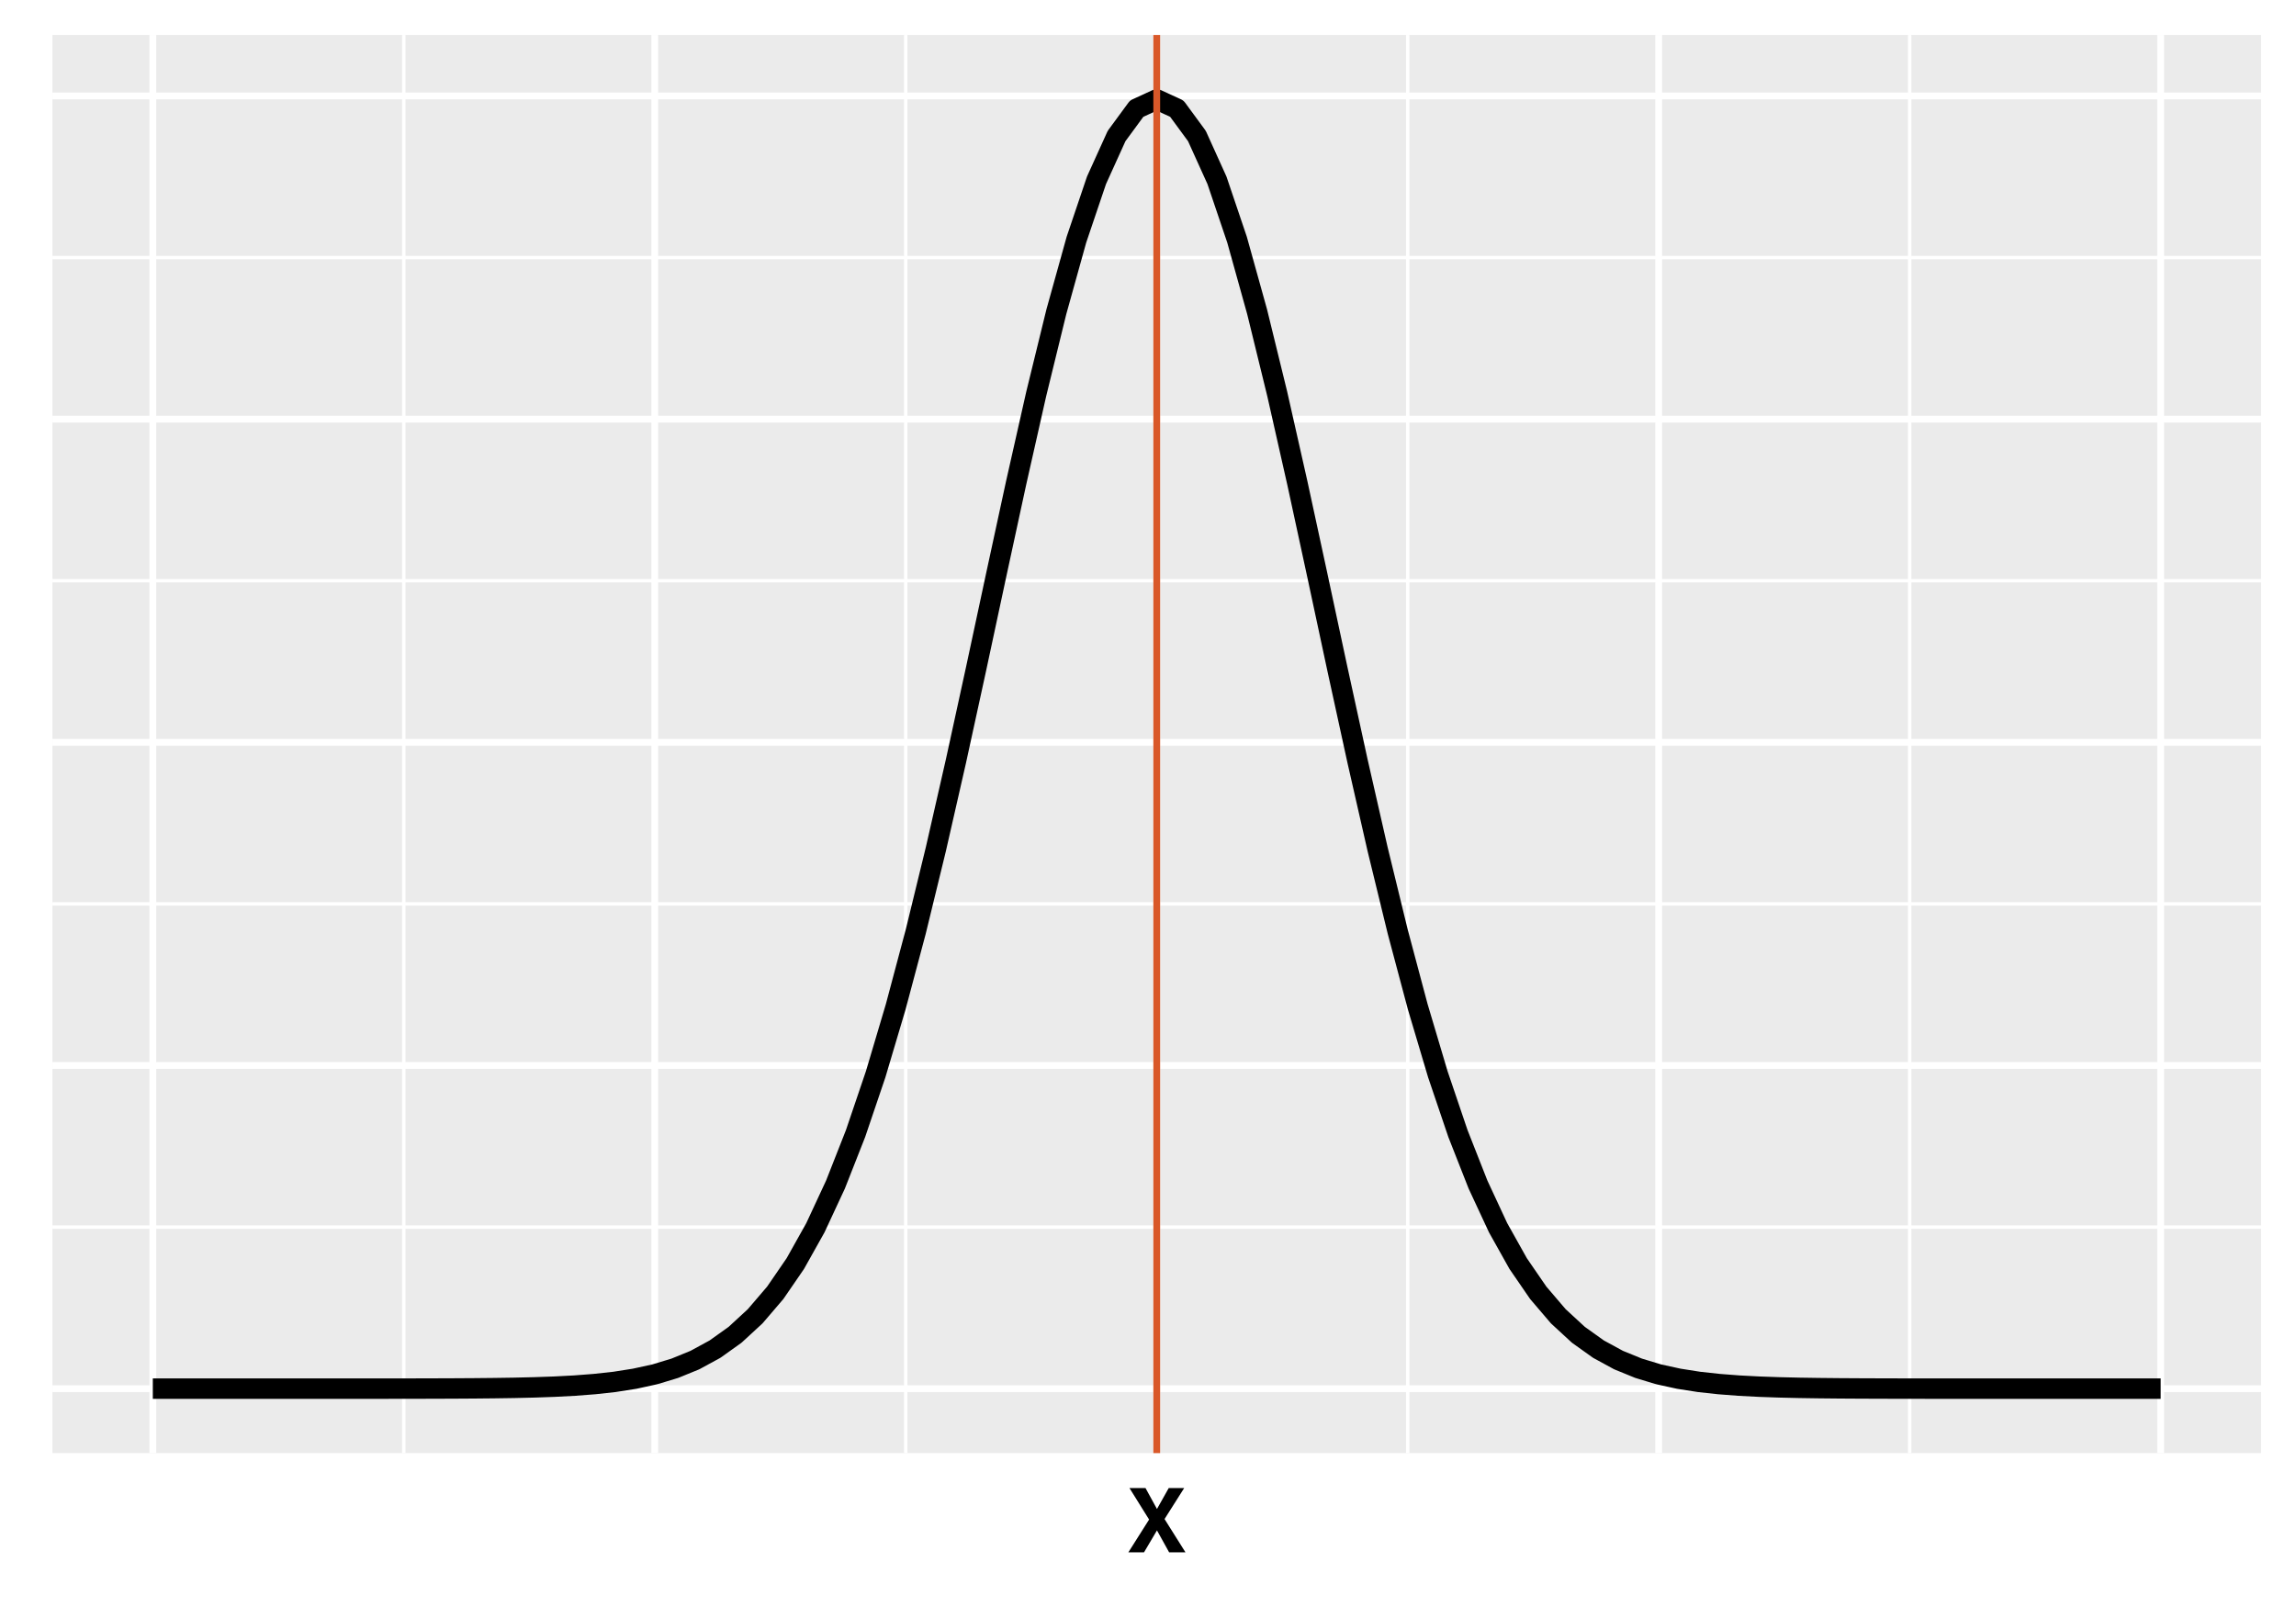
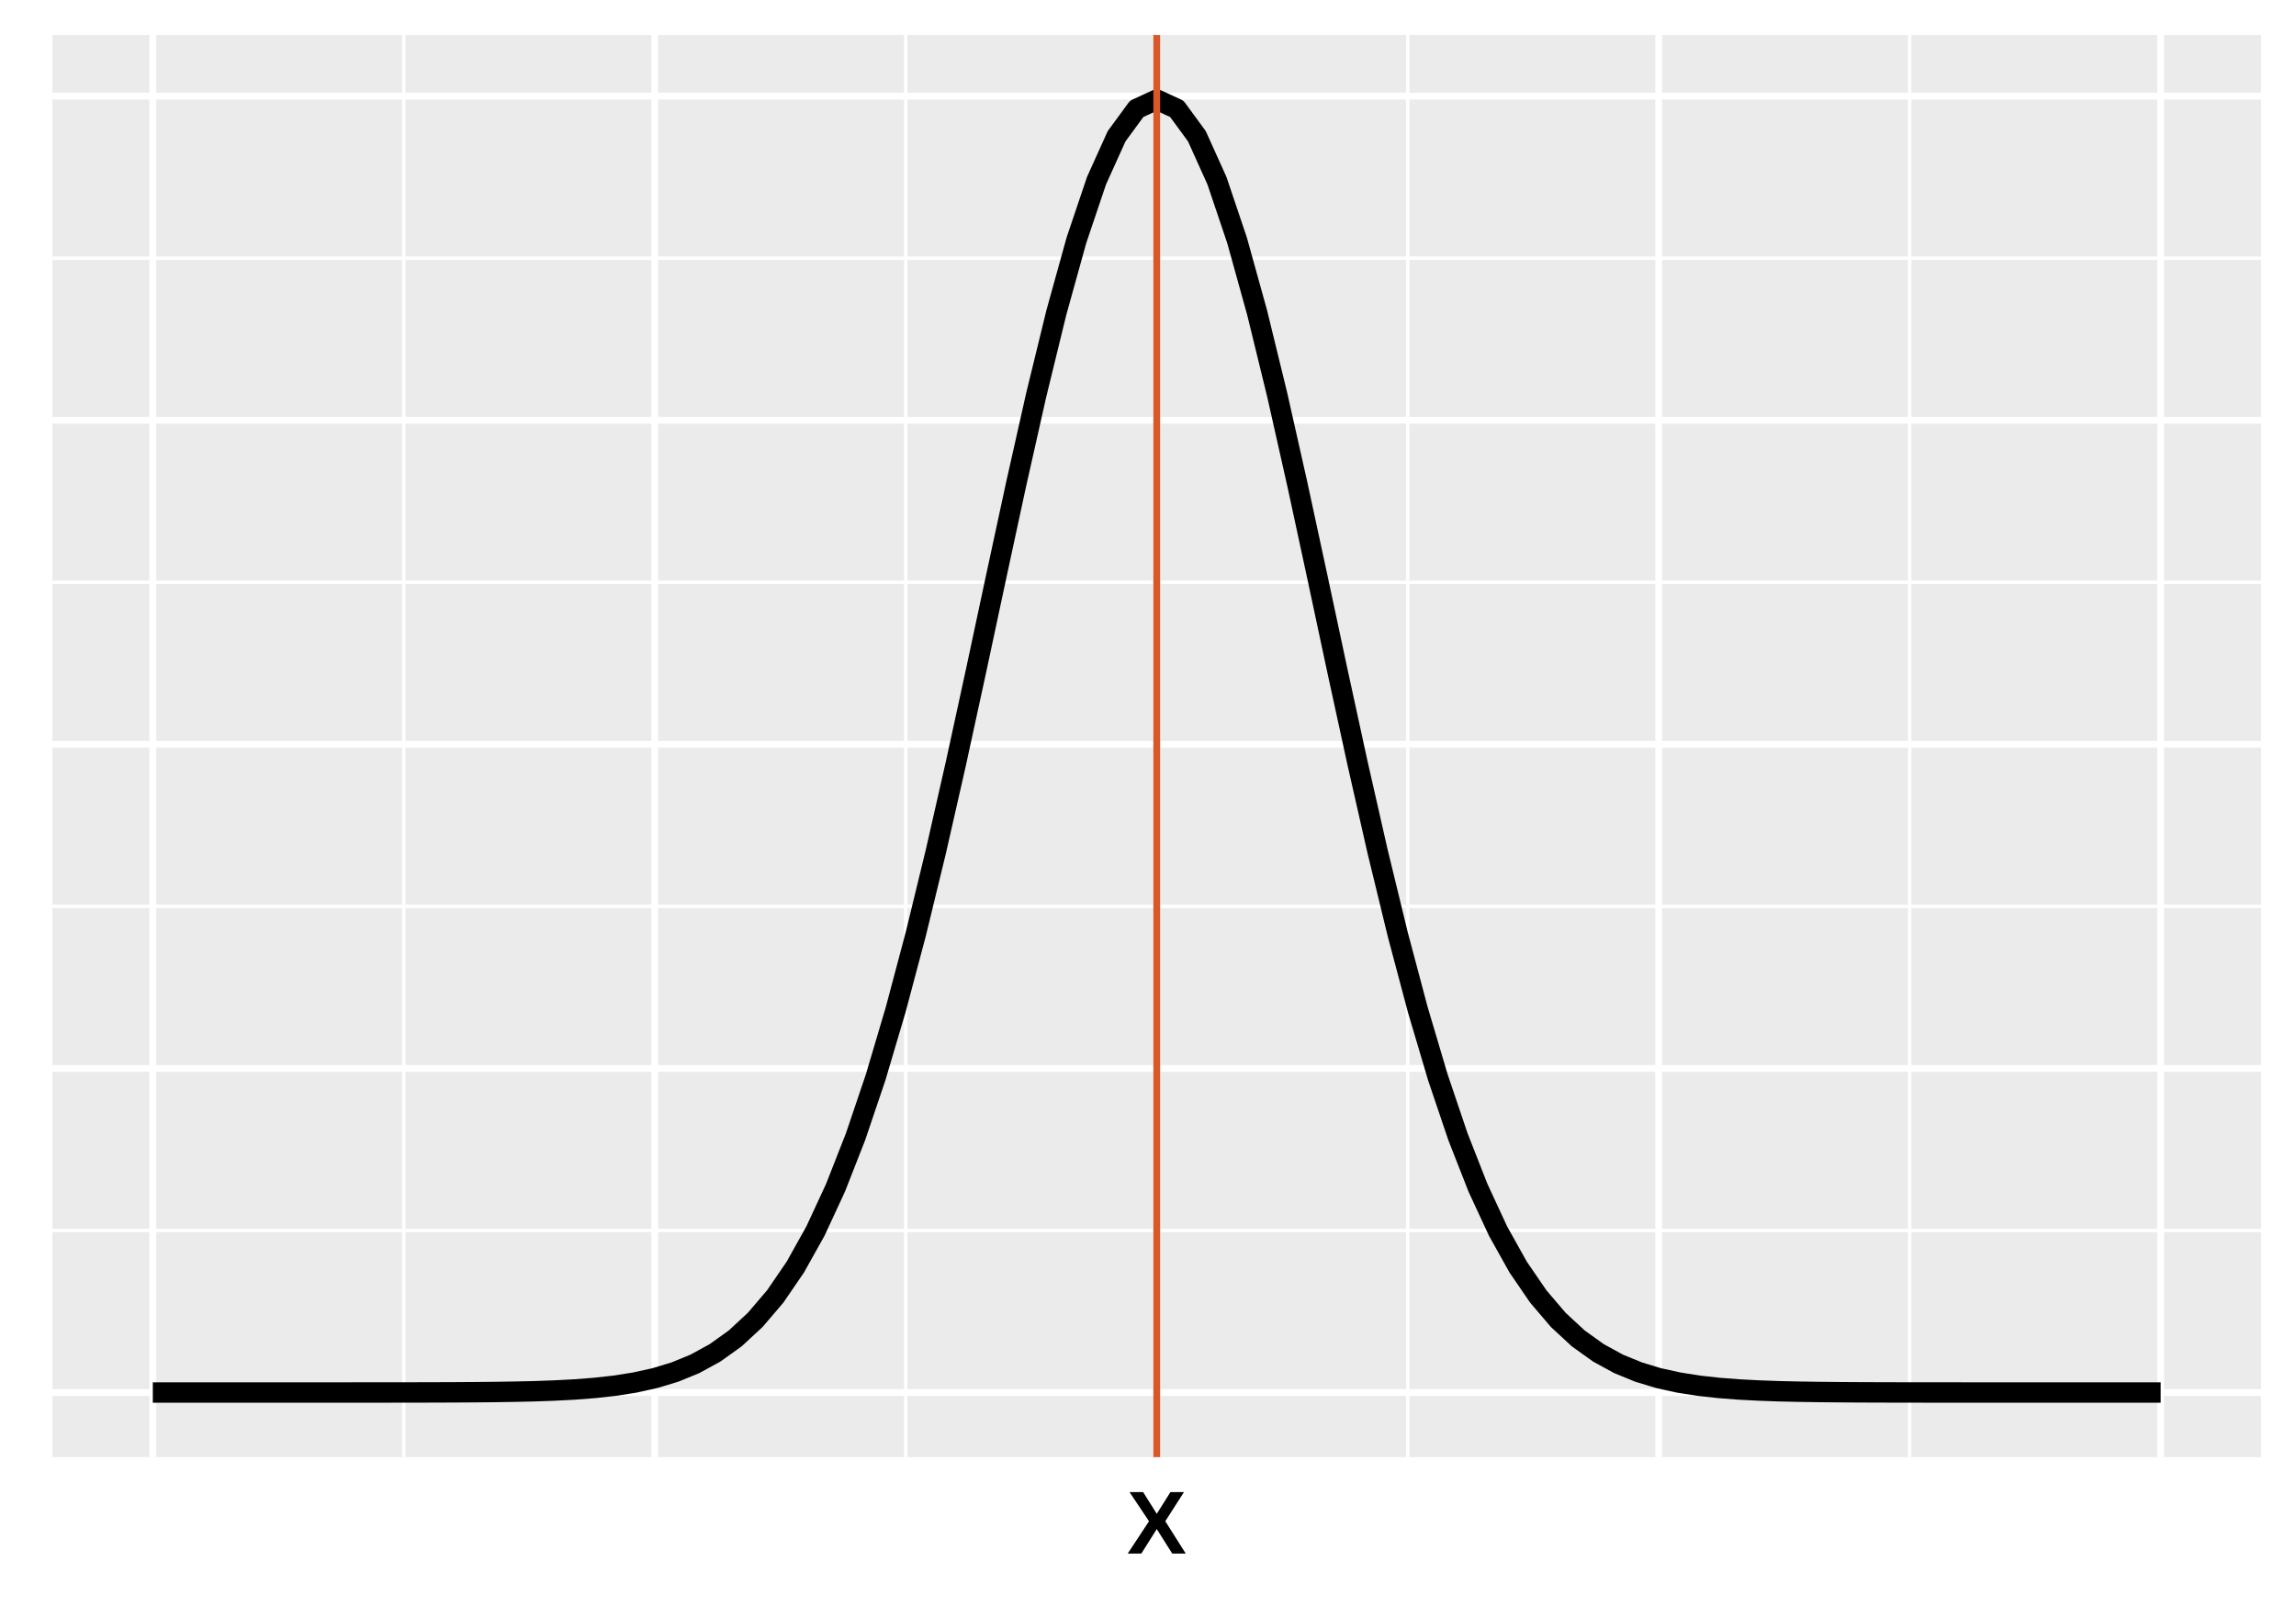
- <svg xmlns="http://www.w3.org/2000/svg" xmlns:xlink="http://www.w3.org/1999/xlink" width="360pt" height="252pt" viewBox="0 0 360 252" version="1.1">
+ <svg xmlns="http://www.w3.org/2000/svg" width="360pt" height="252pt" viewBox="0 0 360 252" version="1.1">
  <defs>
-     <g>
-       <symbol overflow="visible" id="glyph0-0">
-         <path style="stroke:none;" d="M 1.047 0 L 1.047 -10.078 L 9.172 -10.078 L 9.172 0 Z M 7.906 -1.266 L 7.906 -8.812 L 2.312 -8.812 L 2.312 -1.266 Z M 7.906 -1.266 " />
-       </symbol>
-       <symbol overflow="visible" id="glyph0-1">
-         <path style="stroke:none;" d="M 2.672 0 L 0.219 0 L 3.469 -5.141 L 0.391 -10.078 L 2.906 -10.078 L 4.703 -6.797 L 6.547 -10.078 L 8.969 -10.078 L 5.891 -5.219 L 9.172 0 L 6.609 0 L 4.703 -3.438 Z M 2.672 0 " />
-       </symbol>
-     </g>
    <clipPath id="clip1">
-       <path d="M 8.219 5.48 L 354.52 5.48 L 354.52 227.871 L 8.219 227.871 Z M 8.219 5.48 " />
+       <path d="M 8.219 5.48 L 354.52 5.48 L 354.52 228.504 L 8.219 228.504 Z M 8.219 5.48 " />
    </clipPath>
    <clipPath id="clip2">
-       <path d="M 8.219 192 L 354.52 192 L 354.52 193 L 8.219 193 Z M 8.219 192 " />
+       <path d="M 8.219 192 L 354.52 192 L 354.52 194 L 8.219 194 Z M 8.219 192 " />
    </clipPath>
    <clipPath id="clip3">
      <path d="M 8.219 141 L 354.52 141 L 354.52 143 L 8.219 143 Z M 8.219 141 " />
    </clipPath>
    <clipPath id="clip4">
-       <path d="M 8.219 90 L 354.52 90 L 354.52 92 L 8.219 92 Z M 8.219 90 " />
+       <path d="M 8.219 91 L 354.52 91 L 354.52 92 L 8.219 92 Z M 8.219 91 " />
    </clipPath>
    <clipPath id="clip5">
      <path d="M 8.219 40 L 354.52 40 L 354.52 41 L 8.219 41 Z M 8.219 40 " />
    </clipPath>
    <clipPath id="clip6">
-       <path d="M 63 5.48 L 64 5.48 L 64 227.871 L 63 227.871 Z M 63 5.48 " />
+       <path d="M 63 5.48 L 64 5.48 L 64 228.504 L 63 228.504 Z M 63 5.48 " />
    </clipPath>
    <clipPath id="clip7">
-       <path d="M 141 5.48 L 143 5.48 L 143 227.871 L 141 227.871 Z M 141 5.48 " />
+       <path d="M 141 5.48 L 143 5.48 L 143 228.504 L 141 228.504 Z M 141 5.48 " />
    </clipPath>
    <clipPath id="clip8">
-       <path d="M 220 5.48 L 221 5.48 L 221 227.871 L 220 227.871 Z M 220 5.48 " />
+       <path d="M 220 5.48 L 221 5.48 L 221 228.504 L 220 228.504 Z M 220 5.48 " />
    </clipPath>
    <clipPath id="clip9">
-       <path d="M 299 5.48 L 300 5.48 L 300 227.871 L 299 227.871 Z M 299 5.48 " />
+       <path d="M 299 5.48 L 300 5.48 L 300 228.504 L 299 228.504 Z M 299 5.48 " />
    </clipPath>
    <clipPath id="clip10">
      <path d="M 8.219 217 L 354.52 217 L 354.52 219 L 8.219 219 Z M 8.219 217 " />
    </clipPath>
    <clipPath id="clip11">
-       <path d="M 8.219 166 L 354.52 166 L 354.52 168 L 8.219 168 Z M 8.219 166 " />
+       <path d="M 8.219 167 L 354.52 167 L 354.52 169 L 8.219 169 Z M 8.219 167 " />
    </clipPath>
    <clipPath id="clip12">
-       <path d="M 8.219 115 L 354.52 115 L 354.52 117 L 8.219 117 Z M 8.219 115 " />
+       <path d="M 8.219 116 L 354.52 116 L 354.52 118 L 8.219 118 Z M 8.219 116 " />
    </clipPath>
    <clipPath id="clip13">
      <path d="M 8.219 65 L 354.52 65 L 354.52 67 L 8.219 67 Z M 8.219 65 " />
    </clipPath>
    <clipPath id="clip14">
      <path d="M 8.219 14 L 354.52 14 L 354.52 16 L 8.219 16 Z M 8.219 14 " />
    </clipPath>
    <clipPath id="clip15">
-       <path d="M 23 5.48 L 25 5.48 L 25 227.871 L 23 227.871 Z M 23 5.48 " />
+       <path d="M 23 5.48 L 25 5.48 L 25 228.504 L 23 228.504 Z M 23 5.48 " />
    </clipPath>
    <clipPath id="clip16">
-       <path d="M 102 5.48 L 104 5.48 L 104 227.871 L 102 227.871 Z M 102 5.48 " />
+       <path d="M 102 5.48 L 104 5.48 L 104 228.504 L 102 228.504 Z M 102 5.48 " />
    </clipPath>
    <clipPath id="clip17">
-       <path d="M 180 5.48 L 182 5.48 L 182 227.871 L 180 227.871 Z M 180 5.48 " />
+       <path d="M 180 5.48 L 182 5.48 L 182 228.504 L 180 228.504 Z M 180 5.48 " />
    </clipPath>
    <clipPath id="clip18">
-       <path d="M 259 5.48 L 261 5.48 L 261 227.871 L 259 227.871 Z M 259 5.48 " />
+       <path d="M 259 5.48 L 261 5.48 L 261 228.504 L 259 228.504 Z M 259 5.48 " />
    </clipPath>
    <clipPath id="clip19">
-       <path d="M 338 5.48 L 340 5.48 L 340 227.871 L 338 227.871 Z M 338 5.48 " />
+       <path d="M 338 5.48 L 340 5.48 L 340 228.504 L 338 228.504 Z M 338 5.48 " />
    </clipPath>
    <clipPath id="clip20">
-       <path d="M 180 5.48 L 182 5.48 L 182 227.871 L 180 227.871 Z M 180 5.48 " />
+       <path d="M 180 5.48 L 182 5.48 L 182 228.504 L 180 228.504 Z M 180 5.48 " />
    </clipPath>
  </defs>
  <g id="surface4">
    <rect x="0" y="0" width="360" height="252" style="fill:rgb(100%,100%,100%);fill-opacity:1;stroke:none;" />
    <rect x="0" y="0" width="360" height="252" style="fill:rgb(100%,100%,100%);fill-opacity:1;stroke:none;" />
    <path style="fill:none;stroke-width:1.067;stroke-linecap:round;stroke-linejoin:round;stroke:rgb(100%,100%,100%);stroke-opacity:1;stroke-miterlimit:10;" d="M 0 252 L 360 252 L 360 0 L 0 0 Z M 0 252 " />
    <g clip-path="url(#clip1)" clip-rule="nonzero">
-       <path style=" stroke:none;fill-rule:nonzero;fill:rgb(92.157%,92.157%,92.157%);fill-opacity:1;" d="M 8.219 227.867 L 354.52 227.867 L 354.52 5.477 L 8.219 5.477 Z M 8.219 227.867 " />
+       <path style=" stroke:none;fill-rule:nonzero;fill:rgb(92.157%,92.157%,92.157%);fill-opacity:1;" d="M 8.219 228.504 L 354.52 228.504 L 354.52 5.48 L 8.219 5.48 Z M 8.219 228.504 " />
    </g>
    <g clip-path="url(#clip2)" clip-rule="nonzero">
-       <path style="fill:none;stroke-width:0.533;stroke-linecap:butt;stroke-linejoin:round;stroke:rgb(100%,100%,100%);stroke-opacity:1;stroke-miterlimit:10;" d="M 8.219 192.422 L 354.52 192.422 " />
+       <path style="fill:none;stroke-width:0.533;stroke-linecap:butt;stroke-linejoin:round;stroke:rgb(100%,100%,100%);stroke-opacity:1;stroke-miterlimit:10;" d="M 8.219 192.957 L 354.52 192.957 " />
    </g>
    <g clip-path="url(#clip3)" clip-rule="nonzero">
-       <path style="fill:none;stroke-width:0.533;stroke-linecap:butt;stroke-linejoin:round;stroke:rgb(100%,100%,100%);stroke-opacity:1;stroke-miterlimit:10;" d="M 8.219 141.746 L 354.52 141.746 " />
+       <path style="fill:none;stroke-width:0.533;stroke-linecap:butt;stroke-linejoin:round;stroke:rgb(100%,100%,100%);stroke-opacity:1;stroke-miterlimit:10;" d="M 8.219 142.133 L 354.52 142.133 " />
    </g>
    <g clip-path="url(#clip4)" clip-rule="nonzero">
-       <path style="fill:none;stroke-width:0.533;stroke-linecap:butt;stroke-linejoin:round;stroke:rgb(100%,100%,100%);stroke-opacity:1;stroke-miterlimit:10;" d="M 8.219 91.066 L 354.52 91.066 " />
+       <path style="fill:none;stroke-width:0.533;stroke-linecap:butt;stroke-linejoin:round;stroke:rgb(100%,100%,100%);stroke-opacity:1;stroke-miterlimit:10;" d="M 8.219 91.312 L 354.52 91.312 " />
    </g>
    <g clip-path="url(#clip5)" clip-rule="nonzero">
-       <path style="fill:none;stroke-width:0.533;stroke-linecap:butt;stroke-linejoin:round;stroke:rgb(100%,100%,100%);stroke-opacity:1;stroke-miterlimit:10;" d="M 8.219 40.391 L 354.52 40.391 " />
+       <path style="fill:none;stroke-width:0.533;stroke-linecap:butt;stroke-linejoin:round;stroke:rgb(100%,100%,100%);stroke-opacity:1;stroke-miterlimit:10;" d="M 8.219 40.492 L 354.52 40.492 " />
    </g>
    <g clip-path="url(#clip6)" clip-rule="nonzero">
-       <path style="fill:none;stroke-width:0.533;stroke-linecap:butt;stroke-linejoin:round;stroke:rgb(100%,100%,100%);stroke-opacity:1;stroke-miterlimit:10;" d="M 63.312 227.867 L 63.312 5.48 " />
+       <path style="fill:none;stroke-width:0.533;stroke-linecap:butt;stroke-linejoin:round;stroke:rgb(100%,100%,100%);stroke-opacity:1;stroke-miterlimit:10;" d="M 63.312 228.504 L 63.312 5.48 " />
    </g>
    <g clip-path="url(#clip7)" clip-rule="nonzero">
-       <path style="fill:none;stroke-width:0.533;stroke-linecap:butt;stroke-linejoin:round;stroke:rgb(100%,100%,100%);stroke-opacity:1;stroke-miterlimit:10;" d="M 142.016 227.867 L 142.016 5.48 " />
+       <path style="fill:none;stroke-width:0.533;stroke-linecap:butt;stroke-linejoin:round;stroke:rgb(100%,100%,100%);stroke-opacity:1;stroke-miterlimit:10;" d="M 142.016 228.504 L 142.016 5.48 " />
    </g>
    <g clip-path="url(#clip8)" clip-rule="nonzero">
-       <path style="fill:none;stroke-width:0.533;stroke-linecap:butt;stroke-linejoin:round;stroke:rgb(100%,100%,100%);stroke-opacity:1;stroke-miterlimit:10;" d="M 220.723 227.867 L 220.723 5.48 " />
+       <path style="fill:none;stroke-width:0.533;stroke-linecap:butt;stroke-linejoin:round;stroke:rgb(100%,100%,100%);stroke-opacity:1;stroke-miterlimit:10;" d="M 220.723 228.504 L 220.723 5.48 " />
    </g>
    <g clip-path="url(#clip9)" clip-rule="nonzero">
-       <path style="fill:none;stroke-width:0.533;stroke-linecap:butt;stroke-linejoin:round;stroke:rgb(100%,100%,100%);stroke-opacity:1;stroke-miterlimit:10;" d="M 299.426 227.867 L 299.426 5.48 " />
+       <path style="fill:none;stroke-width:0.533;stroke-linecap:butt;stroke-linejoin:round;stroke:rgb(100%,100%,100%);stroke-opacity:1;stroke-miterlimit:10;" d="M 299.426 228.504 L 299.426 5.48 " />
    </g>
    <g clip-path="url(#clip10)" clip-rule="nonzero">
-       <path style="fill:none;stroke-width:1.067;stroke-linecap:butt;stroke-linejoin:round;stroke:rgb(100%,100%,100%);stroke-opacity:1;stroke-miterlimit:10;" d="M 8.219 217.758 L 354.52 217.758 " />
+       <path style="fill:none;stroke-width:1.067;stroke-linecap:butt;stroke-linejoin:round;stroke:rgb(100%,100%,100%);stroke-opacity:1;stroke-miterlimit:10;" d="M 8.219 218.367 L 354.52 218.367 " />
    </g>
    <g clip-path="url(#clip11)" clip-rule="nonzero">
-       <path style="fill:none;stroke-width:1.067;stroke-linecap:butt;stroke-linejoin:round;stroke:rgb(100%,100%,100%);stroke-opacity:1;stroke-miterlimit:10;" d="M 8.219 167.082 L 354.52 167.082 " />
+       <path style="fill:none;stroke-width:1.067;stroke-linecap:butt;stroke-linejoin:round;stroke:rgb(100%,100%,100%);stroke-opacity:1;stroke-miterlimit:10;" d="M 8.219 167.543 L 354.52 167.543 " />
    </g>
    <g clip-path="url(#clip12)" clip-rule="nonzero">
-       <path style="fill:none;stroke-width:1.067;stroke-linecap:butt;stroke-linejoin:round;stroke:rgb(100%,100%,100%);stroke-opacity:1;stroke-miterlimit:10;" d="M 8.219 116.406 L 354.52 116.406 " />
+       <path style="fill:none;stroke-width:1.067;stroke-linecap:butt;stroke-linejoin:round;stroke:rgb(100%,100%,100%);stroke-opacity:1;stroke-miterlimit:10;" d="M 8.219 116.723 L 354.52 116.723 " />
    </g>
    <g clip-path="url(#clip13)" clip-rule="nonzero">
-       <path style="fill:none;stroke-width:1.067;stroke-linecap:butt;stroke-linejoin:round;stroke:rgb(100%,100%,100%);stroke-opacity:1;stroke-miterlimit:10;" d="M 8.219 65.73 L 354.52 65.73 " />
+       <path style="fill:none;stroke-width:1.067;stroke-linecap:butt;stroke-linejoin:round;stroke:rgb(100%,100%,100%);stroke-opacity:1;stroke-miterlimit:10;" d="M 8.219 65.902 L 354.52 65.902 " />
    </g>
    <g clip-path="url(#clip14)" clip-rule="nonzero">
-       <path style="fill:none;stroke-width:1.067;stroke-linecap:butt;stroke-linejoin:round;stroke:rgb(100%,100%,100%);stroke-opacity:1;stroke-miterlimit:10;" d="M 8.219 15.051 L 354.52 15.051 " />
+       <path style="fill:none;stroke-width:1.067;stroke-linecap:butt;stroke-linejoin:round;stroke:rgb(100%,100%,100%);stroke-opacity:1;stroke-miterlimit:10;" d="M 8.219 15.078 L 354.52 15.078 " />
    </g>
    <g clip-path="url(#clip15)" clip-rule="nonzero">
-       <path style="fill:none;stroke-width:1.067;stroke-linecap:butt;stroke-linejoin:round;stroke:rgb(100%,100%,100%);stroke-opacity:1;stroke-miterlimit:10;" d="M 23.961 227.867 L 23.961 5.48 " />
+       <path style="fill:none;stroke-width:1.067;stroke-linecap:butt;stroke-linejoin:round;stroke:rgb(100%,100%,100%);stroke-opacity:1;stroke-miterlimit:10;" d="M 23.961 228.504 L 23.961 5.48 " />
    </g>
    <g clip-path="url(#clip16)" clip-rule="nonzero">
-       <path style="fill:none;stroke-width:1.067;stroke-linecap:butt;stroke-linejoin:round;stroke:rgb(100%,100%,100%);stroke-opacity:1;stroke-miterlimit:10;" d="M 102.664 227.867 L 102.664 5.48 " />
+       <path style="fill:none;stroke-width:1.067;stroke-linecap:butt;stroke-linejoin:round;stroke:rgb(100%,100%,100%);stroke-opacity:1;stroke-miterlimit:10;" d="M 102.664 228.504 L 102.664 5.48 " />
    </g>
    <g clip-path="url(#clip17)" clip-rule="nonzero">
-       <path style="fill:none;stroke-width:1.067;stroke-linecap:butt;stroke-linejoin:round;stroke:rgb(100%,100%,100%);stroke-opacity:1;stroke-miterlimit:10;" d="M 181.371 227.867 L 181.371 5.48 " />
+       <path style="fill:none;stroke-width:1.067;stroke-linecap:butt;stroke-linejoin:round;stroke:rgb(100%,100%,100%);stroke-opacity:1;stroke-miterlimit:10;" d="M 181.371 228.504 L 181.371 5.48 " />
    </g>
    <g clip-path="url(#clip18)" clip-rule="nonzero">
-       <path style="fill:none;stroke-width:1.067;stroke-linecap:butt;stroke-linejoin:round;stroke:rgb(100%,100%,100%);stroke-opacity:1;stroke-miterlimit:10;" d="M 260.074 227.867 L 260.074 5.48 " />
+       <path style="fill:none;stroke-width:1.067;stroke-linecap:butt;stroke-linejoin:round;stroke:rgb(100%,100%,100%);stroke-opacity:1;stroke-miterlimit:10;" d="M 260.074 228.504 L 260.074 5.48 " />
    </g>
    <g clip-path="url(#clip19)" clip-rule="nonzero">
-       <path style="fill:none;stroke-width:1.067;stroke-linecap:butt;stroke-linejoin:round;stroke:rgb(100%,100%,100%);stroke-opacity:1;stroke-miterlimit:10;" d="M 338.781 227.867 L 338.781 5.48 " />
+       <path style="fill:none;stroke-width:1.067;stroke-linecap:butt;stroke-linejoin:round;stroke:rgb(100%,100%,100%);stroke-opacity:1;stroke-miterlimit:10;" d="M 338.781 228.504 L 338.781 5.48 " />
    </g>
-     <path style="fill:none;stroke-width:3.201;stroke-linecap:butt;stroke-linejoin:round;stroke:rgb(0%,0%,0%);stroke-opacity:1;stroke-miterlimit:10;" d="M 23.961 217.758 L 58.59 217.758 L 64.887 217.75 L 68.035 217.742 L 71.184 217.73 L 74.332 217.711 L 77.48 217.68 L 80.629 217.633 L 83.777 217.559 L 86.926 217.449 L 90.07 217.285 L 93.219 217.043 L 96.367 216.699 L 99.516 216.203 L 102.664 215.516 L 105.812 214.562 L 108.961 213.277 L 112.109 211.562 L 115.258 209.312 L 118.406 206.41 L 121.555 202.73 L 124.703 198.145 L 127.852 192.523 L 131 185.754 L 134.148 177.75 L 137.297 168.461 L 140.441 157.883 L 143.59 146.07 L 146.738 133.16 L 149.887 119.352 L 153.035 104.926 L 156.184 90.234 L 159.332 75.691 L 162.48 61.75 L 165.629 48.891 L 168.777 37.586 L 171.926 28.273 L 175.074 21.328 L 178.223 17.039 L 181.371 15.59 L 184.52 17.039 L 187.668 21.328 L 190.812 28.273 L 193.961 37.586 L 197.109 48.891 L 200.258 61.75 L 203.406 75.691 L 206.555 90.234 L 209.703 104.926 L 212.852 119.352 L 216 133.16 L 219.148 146.07 L 222.297 157.883 L 225.445 168.461 L 228.594 177.75 L 231.742 185.754 L 234.891 192.523 L 238.039 198.145 L 241.188 202.73 L 244.332 206.41 L 247.48 209.312 L 250.629 211.562 L 253.777 213.277 L 256.926 214.562 L 260.074 215.516 L 263.223 216.203 L 266.371 216.699 L 269.52 217.043 L 272.668 217.285 L 275.816 217.449 L 278.965 217.559 L 282.113 217.633 L 285.262 217.68 L 288.41 217.711 L 291.559 217.73 L 294.703 217.742 L 297.852 217.75 L 304.148 217.758 L 338.781 217.758 " />
+     <path style="fill:none;stroke-width:3.201;stroke-linecap:butt;stroke-linejoin:round;stroke:rgb(0%,0%,0%);stroke-opacity:1;stroke-miterlimit:10;" d="M 23.961 218.367 L 52.293 218.367 L 55.441 218.363 L 58.59 218.363 L 64.887 218.355 L 68.035 218.348 L 71.184 218.336 L 74.332 218.316 L 77.48 218.285 L 80.629 218.238 L 83.777 218.168 L 86.926 218.055 L 90.07 217.891 L 93.219 217.648 L 96.367 217.301 L 99.516 216.805 L 102.664 216.113 L 105.812 215.16 L 108.961 213.871 L 112.109 212.148 L 115.258 209.895 L 118.406 206.984 L 121.555 203.297 L 124.703 198.695 L 127.852 193.059 L 131 186.27 L 134.148 178.242 L 137.297 168.926 L 140.441 158.316 L 143.59 146.473 L 146.738 133.527 L 149.887 119.676 L 153.035 105.211 L 156.184 90.477 L 159.332 75.891 L 162.48 61.91 L 165.629 49.016 L 168.777 37.68 L 171.926 28.34 L 175.074 21.371 L 178.223 17.07 L 181.371 15.617 L 184.52 17.07 L 187.668 21.371 L 190.812 28.34 L 193.961 37.68 L 197.109 49.016 L 200.258 61.91 L 203.406 75.891 L 206.555 90.477 L 209.703 105.211 L 212.852 119.676 L 216 133.527 L 219.148 146.473 L 222.297 158.316 L 225.445 168.926 L 228.594 178.242 L 231.742 186.27 L 234.891 193.059 L 238.039 198.695 L 241.188 203.297 L 244.332 206.984 L 247.48 209.895 L 250.629 212.148 L 253.777 213.871 L 256.926 215.16 L 260.074 216.113 L 263.223 216.805 L 266.371 217.301 L 269.52 217.648 L 272.668 217.891 L 275.816 218.055 L 278.965 218.168 L 282.113 218.238 L 285.262 218.285 L 288.41 218.316 L 291.559 218.336 L 294.703 218.348 L 297.852 218.355 L 304.148 218.363 L 307.297 218.363 L 310.445 218.367 L 338.781 218.367 " />
    <g clip-path="url(#clip20)" clip-rule="nonzero">
-       <path style="fill:none;stroke-width:1.067;stroke-linecap:butt;stroke-linejoin:round;stroke:rgb(85.098%,34.51%,16.078%);stroke-opacity:1;stroke-miterlimit:10;" d="M 181.371 227.867 L 181.371 5.48 " />
+       <path style="fill:none;stroke-width:1.067;stroke-linecap:butt;stroke-linejoin:round;stroke:rgb(85.098%,34.51%,16.078%);stroke-opacity:1;stroke-miterlimit:10;" d="M 181.371 228.504 L 181.371 5.48 " />
    </g>
-     <g style="fill:rgb(0%,0%,0%);fill-opacity:1;">
-       <use xlink:href="#glyph0-1" x="176.703" y="243.426" />
-     </g>
+     <path style=" stroke:none;fill-rule:nonzero;fill:rgb(0%,0%,0%);fill-opacity:1;" d="M 183.797 243.617 L 181.375 239.781 L 178.957 243.617 L 176.824 243.617 L 180.16 238.551 L 177.105 233.984 L 179.238 233.984 L 181.375 237.387 L 183.516 233.984 L 185.637 233.984 L 182.711 238.551 L 185.914 243.617 Z M 183.797 243.617 " />
  </g>
</svg>
